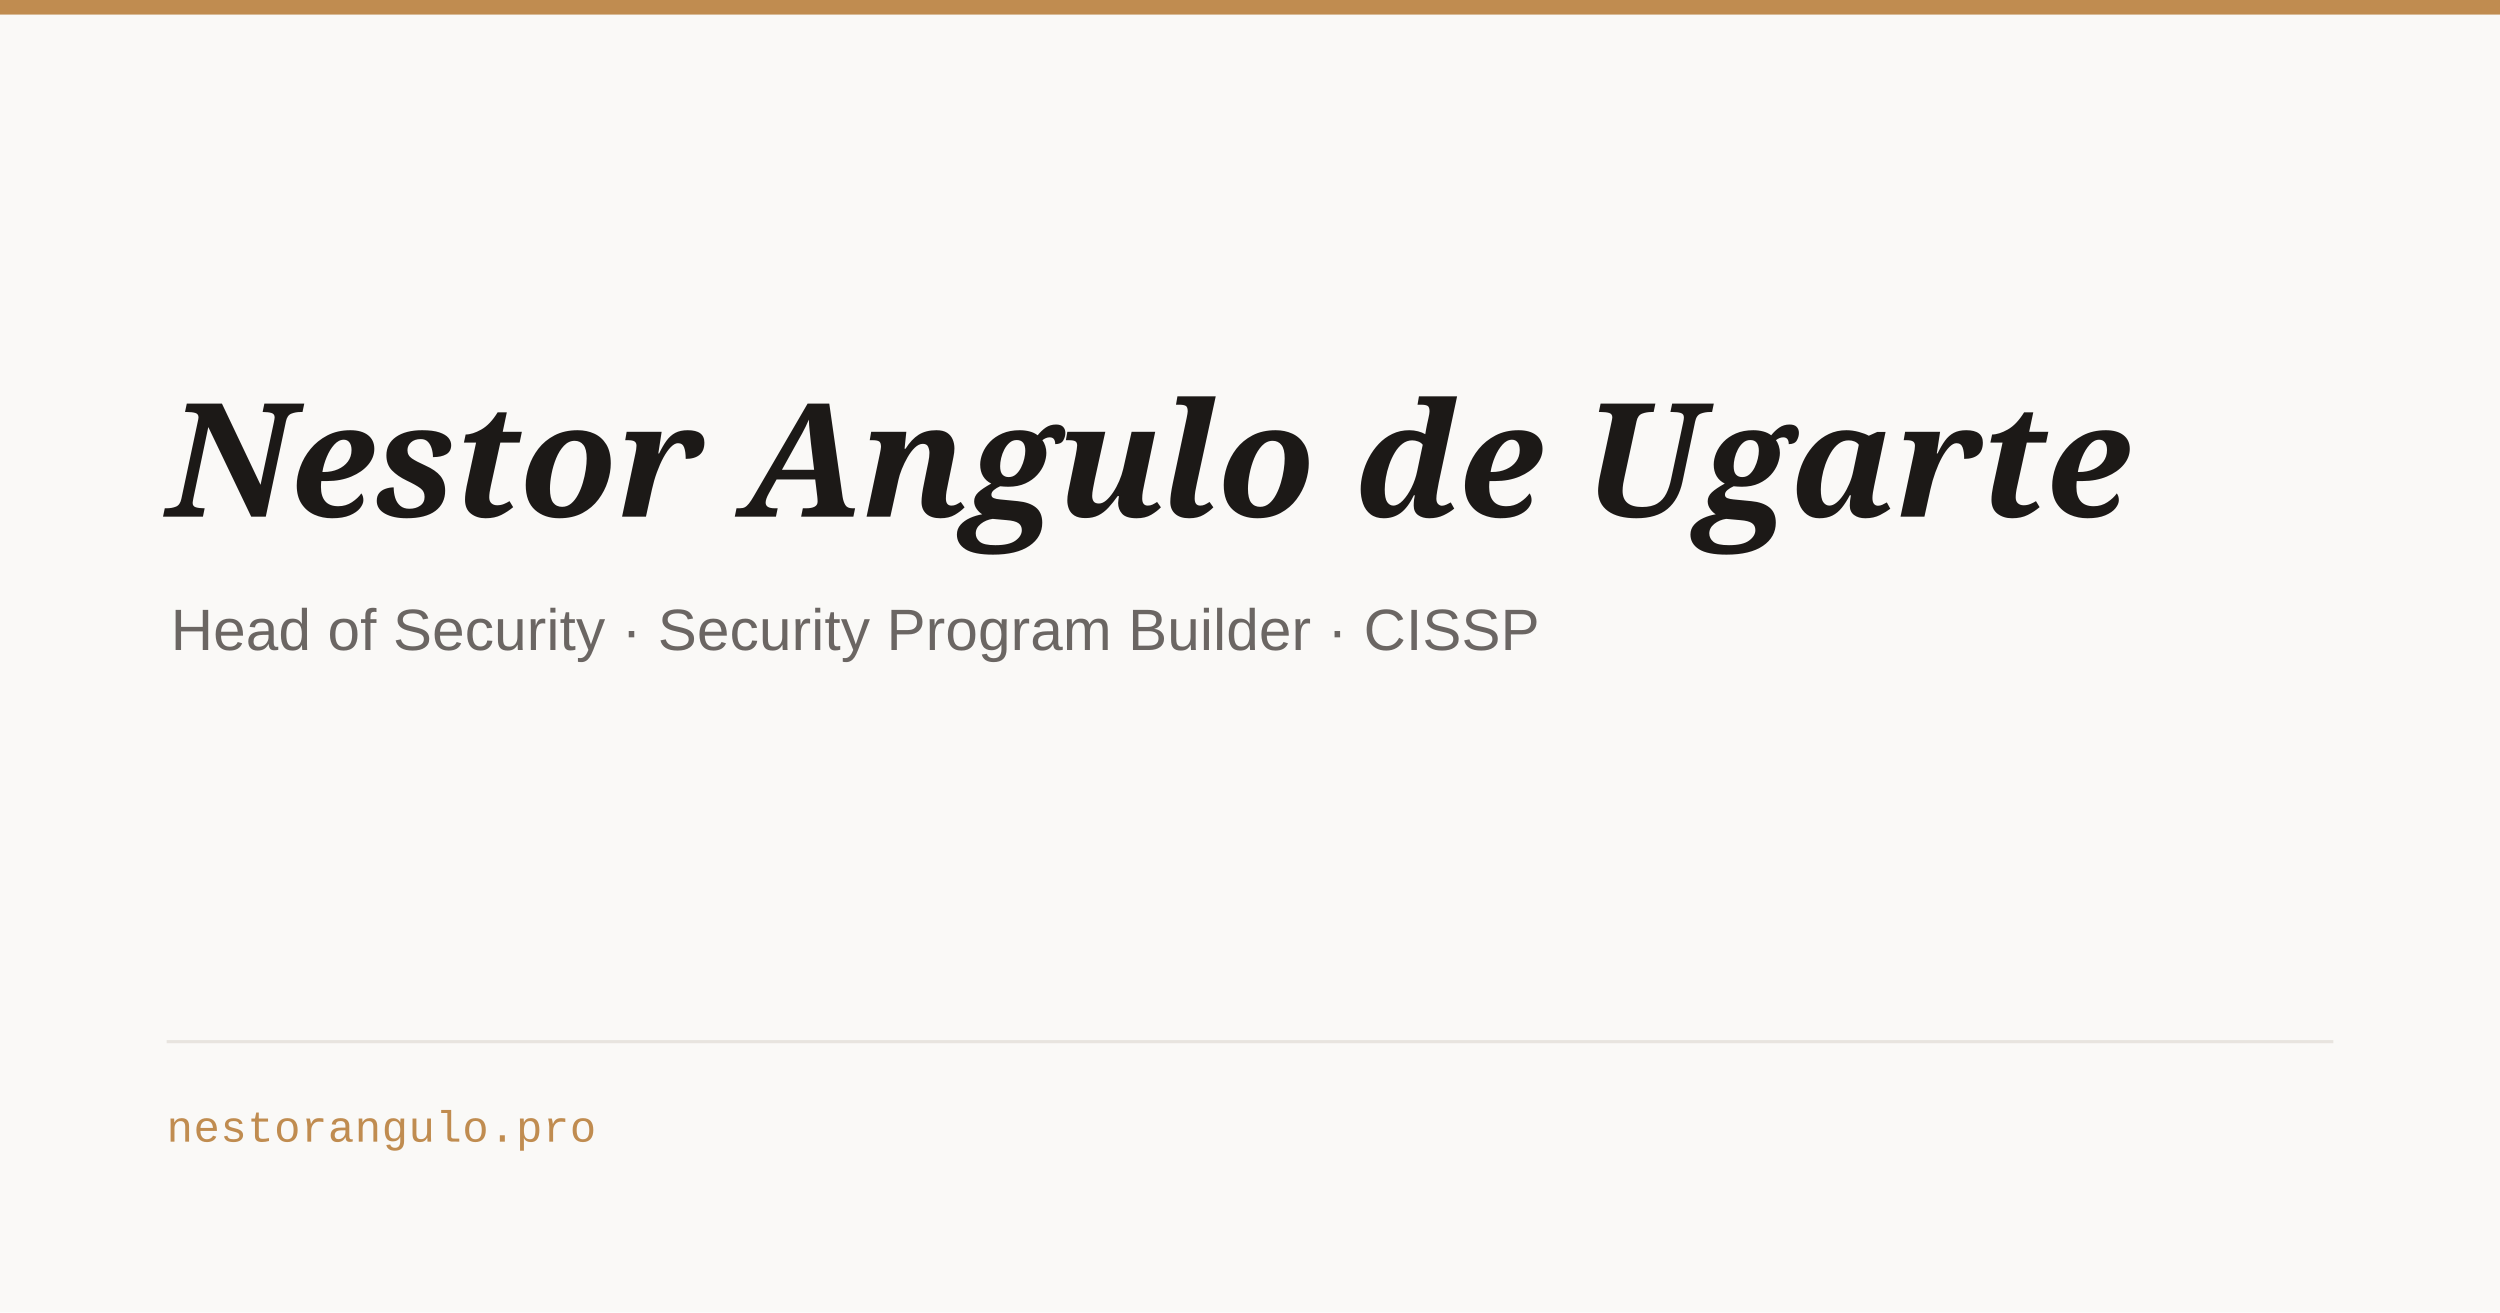
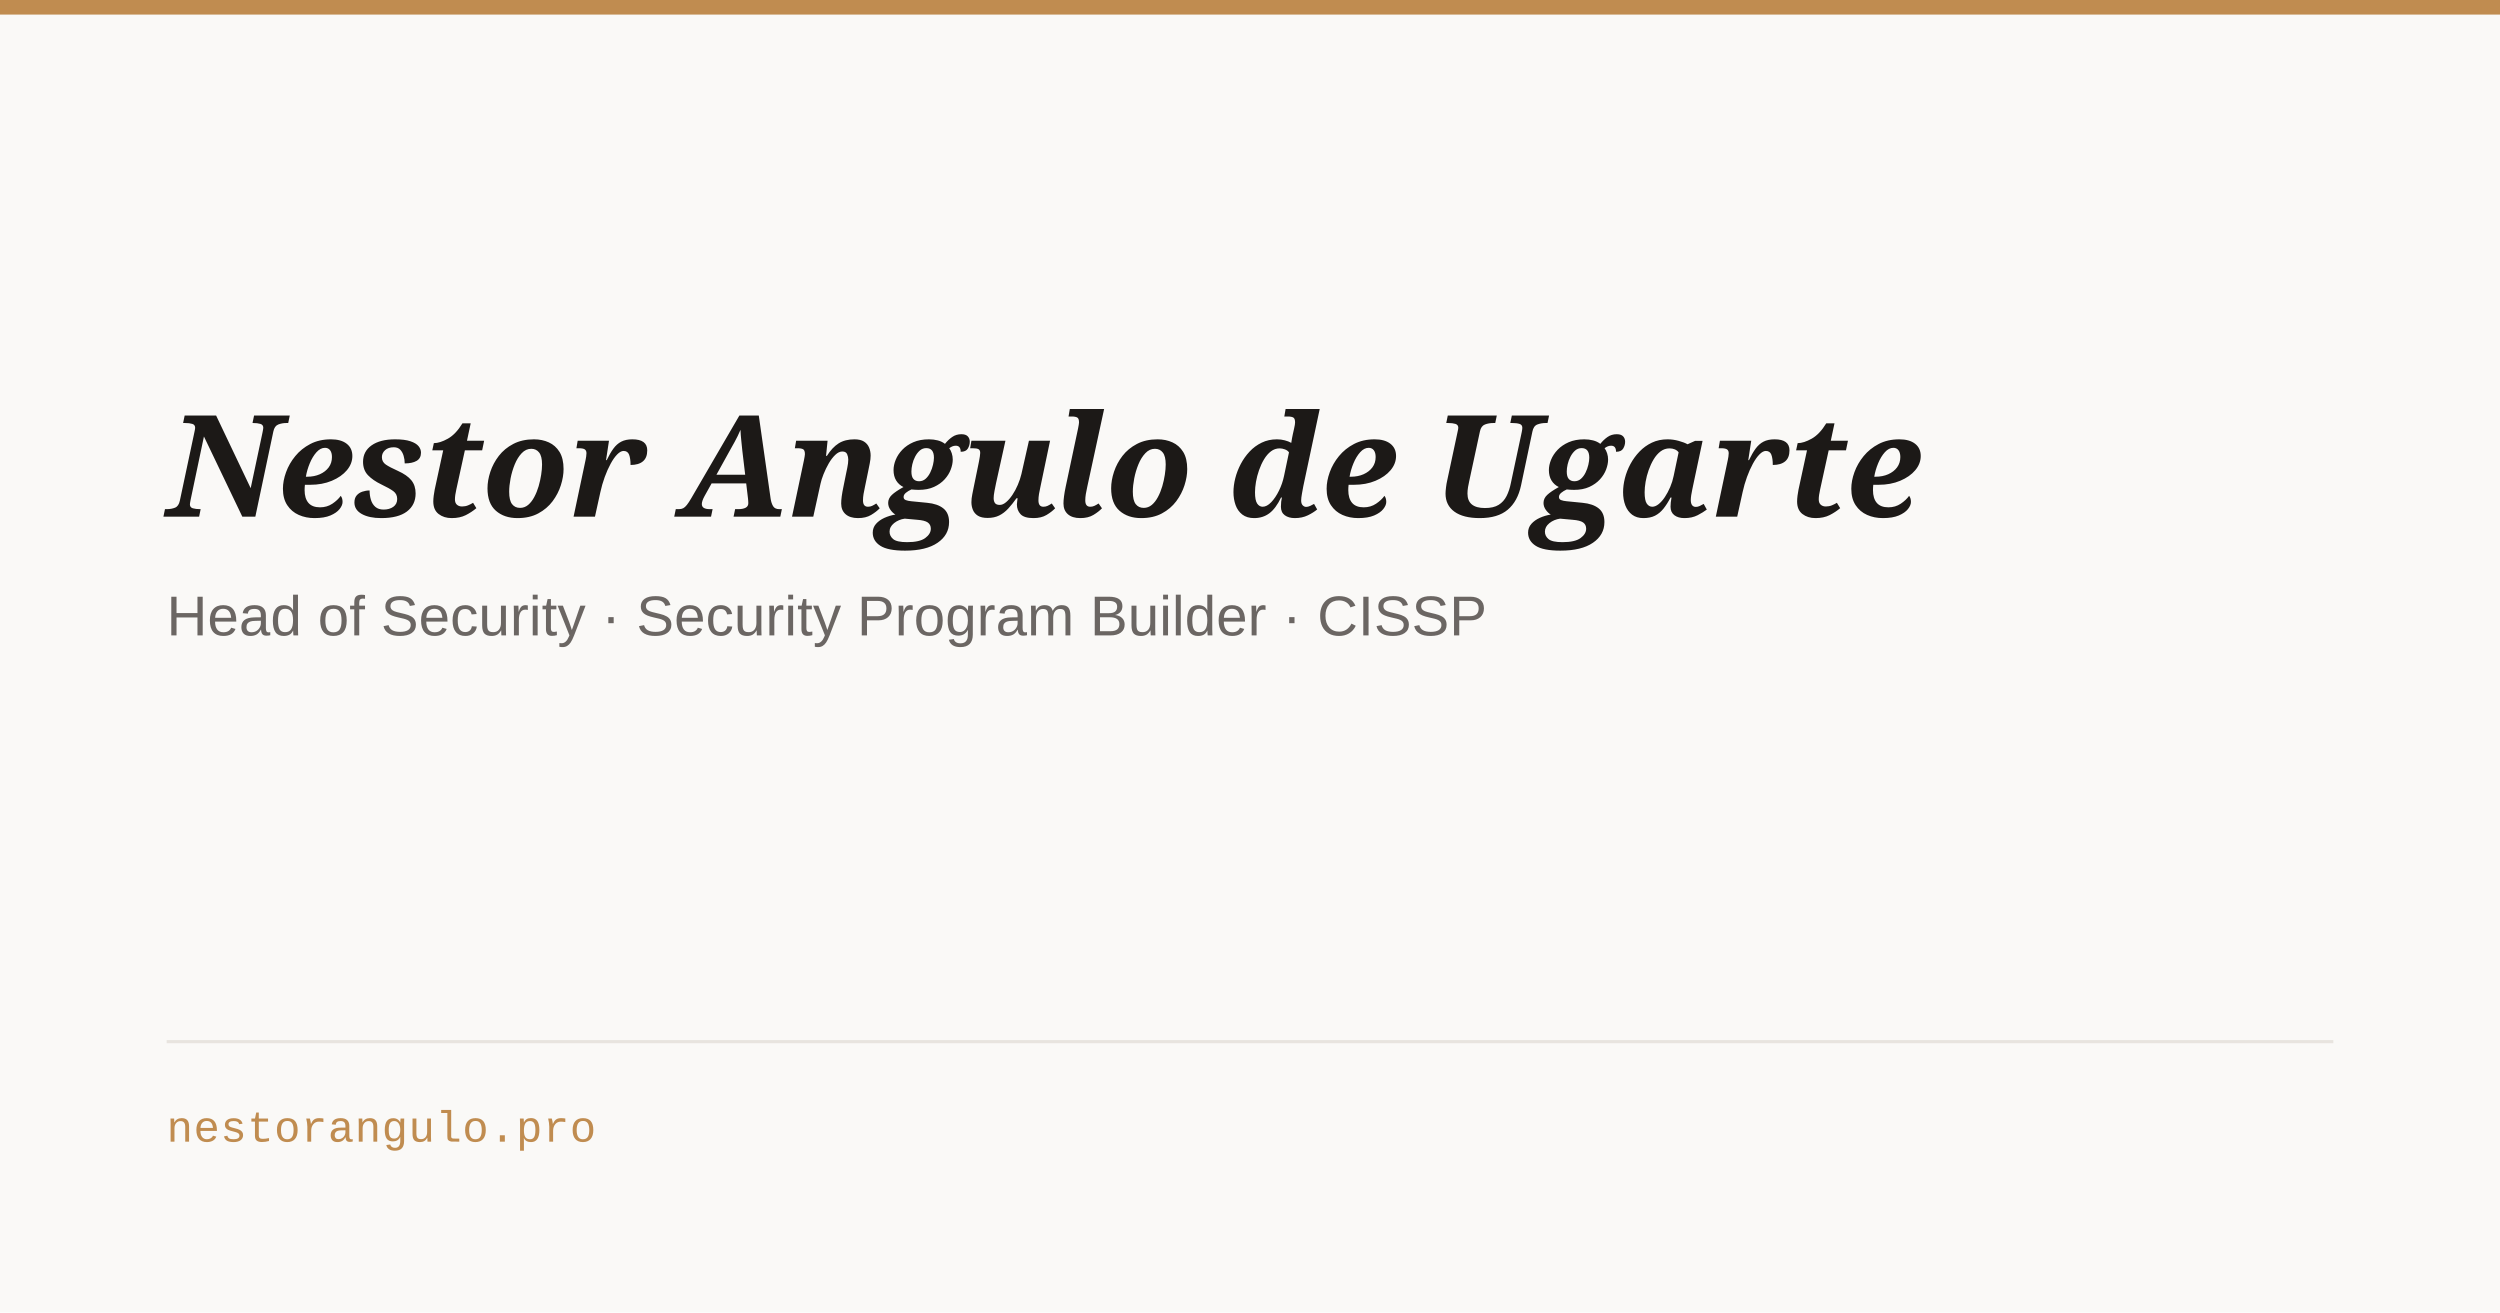
<svg xmlns="http://www.w3.org/2000/svg" width="1200" height="630" viewBox="0 0 1200 630">
-   <defs>
-     <style id="font-styles">/* fonts injected at render time */</style>
-   </defs>
  <rect width="1200" height="630" fill="#faf9f7" />
  <rect x="0" y="0" width="1200" height="7" fill="#c08c50" />
-   <text x="80" y="248" font-family="'Fraunces Variable', 'Fraunces', Georgia, serif" font-size="76" font-weight="700" font-style="italic" fill="#1c1917" letter-spacing="-0.5">Nestor Angulo de Ugarte</text>
-   <text x="82" y="312" font-family="'IBM Plex Sans', Arial, sans-serif" font-size="28" font-weight="500" fill="#6b6663" letter-spacing="0.1">Head of Security  ·  Security Program Builder  ·  CISSP</text>
+   <text x="80" y="248" font-family="'Fraunces Variable', Georgia, serif" font-size="68" font-weight="700" font-style="italic" fill="#1c1917" letter-spacing="-0.5">Nestor Angulo de Ugarte</text>
+   <text x="80" y="305" font-family="'IBM Plex Sans', Arial, sans-serif" font-size="27" font-weight="500" fill="#6b6663" letter-spacing="0.1">Head of Security · Security Program Builder · CISSP</text>
  <line x1="80" y1="500" x2="1120" y2="500" stroke="#e8e4df" stroke-width="1.5" />
  <text x="80" y="548" font-family="'IBM Plex Mono', 'Courier New', monospace" font-size="21" font-weight="400" fill="#c08c50" letter-spacing="0.3">nestorangulo.pro</text>
</svg>
